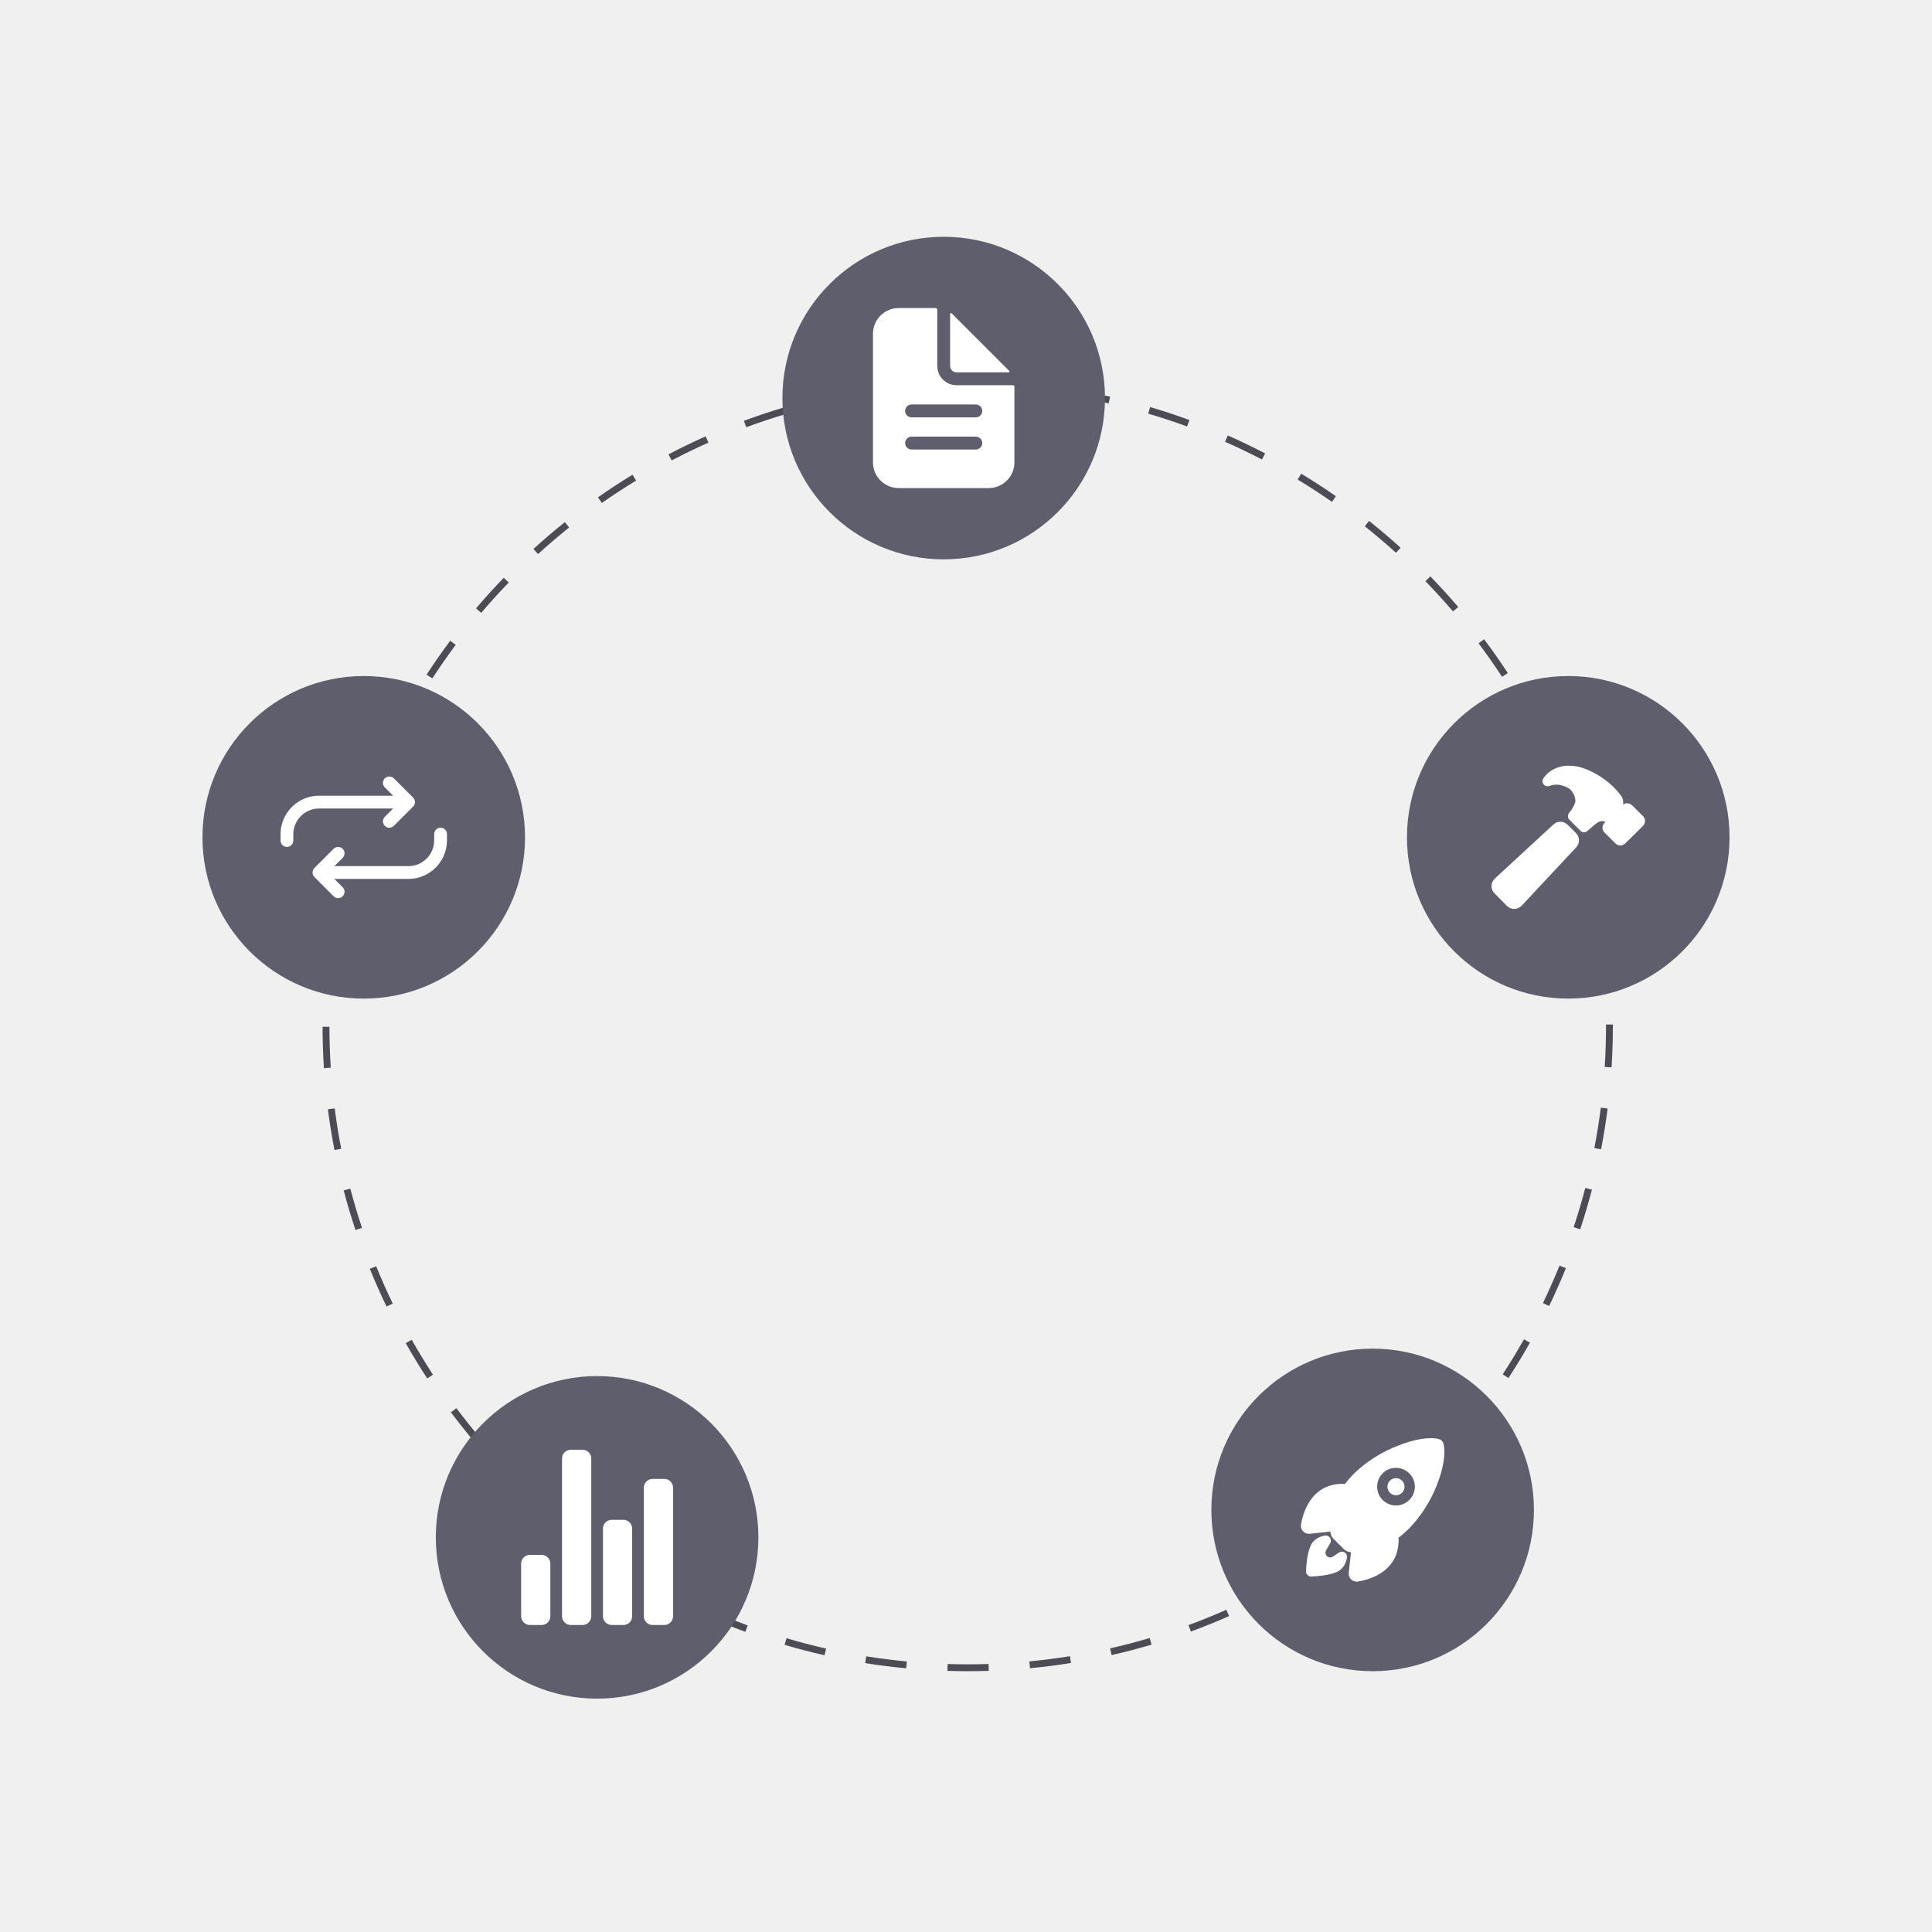
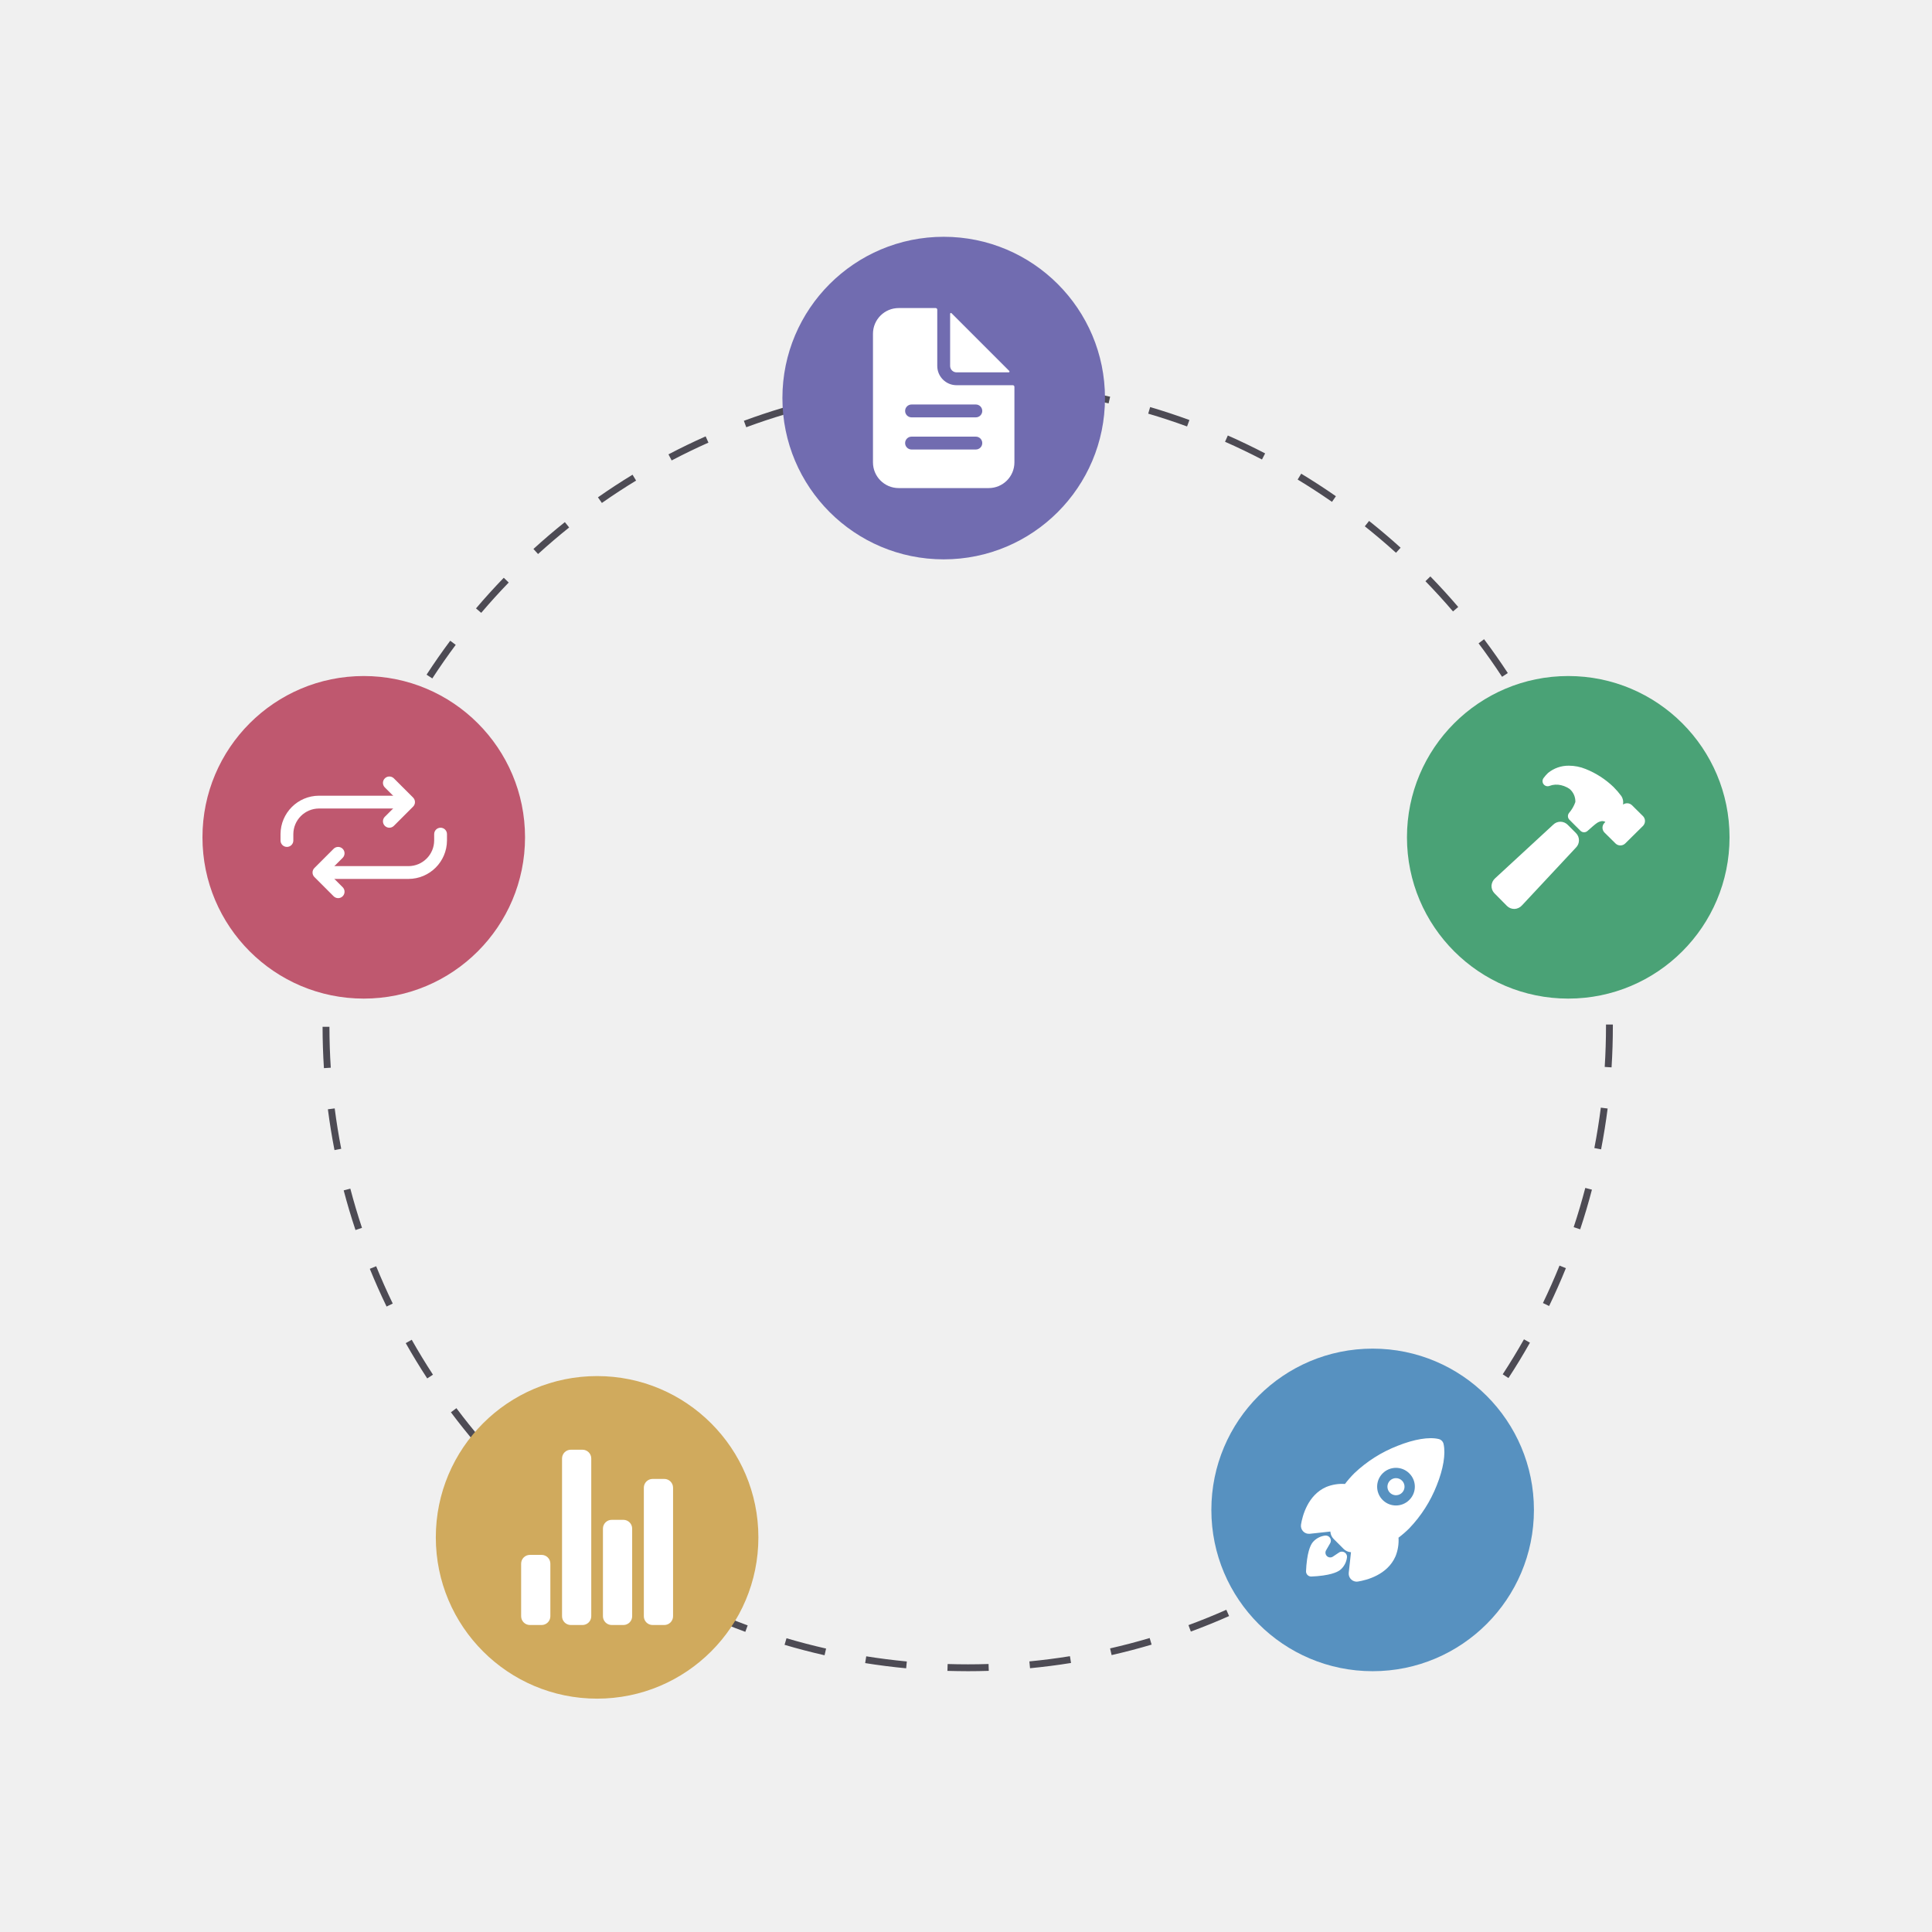
<svg xmlns="http://www.w3.org/2000/svg" width="563px" height="563px" viewBox="0 0 563 563" version="1.1">
  <g id="Page-1" stroke="none" stroke-width="1" fill="none" fill-rule="evenodd">
-     <g id="Group-3">
+     <g id="development-lifecycle">
      <rect id="Rectangle" x="0" y="0" width="563" height="563" />
      <g id="Group-2" transform="translate(59, 69)" fill-rule="nonzero">
        <path d="M223.084,418 C221.089,417.984 219.07,417.971 217.088,417.909 L217.149,415.91 C219.111,415.971 221.118,415.998 223.085,416 C225.061,416 227.075,415.968 229.072,415.903 L229.137,417.901 C227.117,417.967 225.082,418 223.084,418 Z M205.065,417.155 C201.084,416.778 197.063,416.268 193.115,415.638 L193.43,413.663 C197.336,414.286 201.315,414.792 205.254,415.165 L205.065,417.155 Z M241.158,417.134 L240.967,415.144 C244.905,414.767 248.883,414.256 252.789,413.627 L253.107,415.602 C249.159,416.237 245.138,416.753 241.158,417.134 L241.158,417.134 Z M181.285,413.355 C177.387,412.472 173.464,411.448 169.627,410.314 L170.194,408.396 C173.99,409.519 177.871,410.53 181.728,411.404 L181.285,413.355 Z M264.934,413.306 L264.489,411.356 C268.355,410.475 272.234,409.458 276.019,408.334 L276.588,410.252 C272.763,411.388 268.841,412.415 264.934,413.306 L264.934,413.306 Z M158.189,406.529 C154.427,405.147 150.663,403.626 147.002,402.006 L147.812,400.178 C151.433,401.779 155.156,403.285 158.878,404.652 L158.189,406.529 Z M288.022,406.451 L287.33,404.574 C291.029,403.212 294.739,401.707 298.358,400.102 L299.169,401.93 C295.511,403.553 291.76,405.074 288.021,406.451 L288.022,406.451 Z M136.134,396.771 C132.594,394.924 129.059,392.932 125.628,390.852 L126.665,389.141 C130.06,391.2 133.557,393.17 137.06,394.998 L136.134,396.771 Z M310.007,396.698 L309.081,394.926 C312.575,393.099 316.064,391.129 319.45,389.071 L320.489,390.78 C317.066,392.86 313.54,394.851 310.007,396.698 L310.007,396.698 Z M115.525,384.271 C112.247,381.983 108.997,379.557 105.866,377.061 L107.113,375.496 C110.211,377.967 113.426,380.367 116.67,382.631 L115.525,384.271 Z M330.575,384.2 L329.429,382.562 C332.672,380.295 335.883,377.895 338.973,375.427 L340.221,376.989 C337.098,379.483 333.853,381.909 330.575,384.2 L330.575,384.2 Z M96.688,369.247 C93.724,366.557 90.81,363.737 88.028,360.869 L89.464,359.477 C92.216,362.314 95.1,365.104 98.033,367.767 L96.688,369.247 Z M349.39,369.178 L348.044,367.697 C350.97,365.04 353.851,362.249 356.607,359.404 L358.043,360.795 C355.258,363.671 352.346,366.491 349.39,369.178 L349.39,369.178 Z M79.921,351.959 C77.326,348.916 74.795,345.751 72.399,342.552 L74,341.353 C76.371,344.519 78.874,347.65 81.442,350.66 L79.921,351.959 Z M366.148,351.876 L364.627,350.579 C367.194,347.566 369.698,344.431 372.068,341.261 L373.67,342.458 C371.274,345.662 368.744,348.831 366.148,351.876 L366.148,351.876 Z M65.495,332.685 C63.307,329.334 61.201,325.874 59.236,322.4 L60.978,321.416 C62.921,324.853 65.004,328.276 67.169,331.591 L65.495,332.685 Z M380.577,332.576 L378.901,331.484 C381.067,328.163 383.15,324.733 385.095,321.289 L386.837,322.271 C384.872,325.754 382.766,329.221 380.577,332.576 L380.577,332.576 Z M53.651,311.738 C51.911,308.139 50.267,304.439 48.765,300.742 L50.618,299.99 C52.104,303.646 53.73,307.307 55.452,310.867 L53.651,311.738 Z M392.424,311.582 L390.623,310.713 C392.344,307.146 393.971,303.477 395.459,299.803 L397.313,300.553 C395.809,304.267 394.164,307.978 392.424,311.582 L392.424,311.582 Z M44.59,289.44 C43.325,285.642 42.169,281.756 41.155,277.891 L43.089,277.383 C44.093,281.206 45.236,285.051 46.488,288.808 L44.59,289.44 Z M401.479,289.229 L399.581,288.6 C400.825,284.847 401.965,281.001 402.966,277.17 L404.901,277.676 C403.889,281.549 402.737,285.436 401.479,289.229 L401.479,289.229 Z M38.472,266.147 C37.708,262.223 37.061,258.222 36.55,254.254 L38.533,253.998 C39.039,257.924 39.679,261.882 40.435,265.764 L38.472,266.147 Z M407.57,265.927 L405.607,265.548 C406.357,261.667 406.993,257.707 407.494,253.778 L409.479,254.032 C408.972,258.003 408.329,262.005 407.57,265.927 L407.57,265.927 Z M35.394,242.264 C35.137,238.277 35.005,234.226 35,230.221 L37,230.219 C37.005,234.182 37.136,238.19 37.39,242.135 L35.394,242.264 Z M410.621,242.04 L408.625,241.913 C408.874,237.973 409,233.964 409,230 L408.999,229.562 L410.999,229.562 L411,229.993 C411,234.006 410.872,238.057 410.621,242.04 Z M37.362,218.305 L35.366,218.182 C35.614,214.188 35.993,210.152 36.494,206.188 L38.478,206.438 C37.982,210.361 37.607,214.354 37.362,218.305 Z M408.598,217.648 C408.338,213.695 407.948,209.704 407.439,205.786 L409.422,205.528 C409.937,209.488 410.331,213.521 410.594,217.518 L408.598,217.648 Z M40.351,194.668 L38.387,194.29 C39.142,190.365 40.035,186.411 41.042,182.539 L42.978,183.042 C41.981,186.873 41.098,190.784 40.351,194.668 Z M405.522,194.023 C404.761,190.137 403.862,186.229 402.854,182.406 L404.788,181.897 C405.808,185.76 406.715,189.711 407.485,193.638 L405.522,194.023 Z M46.35,171.609 L44.45,170.982 C45.706,167.182 47.103,163.37 48.604,159.652 L50.459,160.401 C48.974,164.079 47.591,167.85 46.35,171.609 Z M399.444,170.986 C398.188,167.232 396.795,163.472 395.302,159.809 L397.153,159.054 C398.663,162.756 400.072,166.557 401.341,170.351 L399.444,170.986 Z M55.283,149.483 L53.48,148.616 C55.215,145.009 57.091,141.411 59.056,137.92 L60.799,138.902 C58.855,142.355 57,145.915 55.283,149.483 Z M390.455,148.937 C388.732,145.386 386.87,141.839 384.917,138.395 L386.657,137.409 C388.631,140.89 390.514,144.475 392.254,148.065 L390.455,148.937 Z M66.98,128.698 L65.304,127.607 C67.485,124.255 69.805,120.927 72.198,117.718 L73.802,118.913 C71.434,122.089 69.138,125.381 66.98,128.698 Z M378.713,128.228 C376.549,124.922 374.247,121.641 371.87,118.474 L373.47,117.273 C375.872,120.475 378.199,123.792 380.387,127.132 L378.713,128.228 Z M81.232,109.586 L79.709,108.292 C82.299,105.244 85.022,102.24 87.803,99.364 L89.241,100.753 C86.49,103.6 83.796,106.572 81.232,109.586 Z M364.417,109.174 C361.846,106.168 359.143,103.205 356.385,100.367 L357.818,98.973 C360.606,101.841 363.338,104.836 365.937,107.875 L364.417,109.174 Z M97.794,92.449 L96.448,90.971 C99.407,88.275 102.489,85.643 105.607,83.147 L106.857,84.709 C103.772,87.178 100.723,89.782 97.794,92.449 L97.794,92.449 Z M347.806,92.086 C344.873,89.432 341.815,86.835 338.716,84.369 L339.962,82.804 C343.094,85.296 346.185,87.92 349.147,90.604 L347.806,92.086 Z M116.393,77.563 L115.246,75.925 C118.518,73.632 121.909,71.415 125.323,69.334 L126.364,71.042 C122.986,73.101 119.631,75.294 116.393,77.563 Z M329.151,77.245 C325.896,74.979 322.53,72.792 319.148,70.746 L320.184,69.035 C323.602,71.103 327.004,73.313 330.294,75.603 L329.151,77.245 Z M136.727,65.175 L135.798,63.404 C139.334,61.549 142.979,59.785 146.629,58.159 L147.443,59.986 C143.831,61.594 140.226,63.34 136.727,65.175 Z M308.747,64.901 C305.235,63.073 301.616,61.335 297.989,59.735 L298.797,57.905 C302.462,59.522 306.121,61.279 309.671,63.126 L308.747,64.901 Z M158.466,55.5 L157.771,53.624 C161.521,52.237 165.367,50.954 169.201,49.811 L169.772,51.728 C165.979,52.858 162.175,54.127 158.466,55.5 L158.466,55.5 Z M286.917,55.273 C283.2,53.913 279.392,52.657 275.598,51.541 L276.162,49.622 C279.997,50.75 283.847,52.02 287.605,53.395 L286.917,55.273 Z M181.298,48.693 L180.852,46.744 C184.743,45.852 188.721,45.075 192.675,44.433 L192.996,46.408 C189.083,47.042 185.147,47.811 181.298,48.693 Z M264.061,48.547 C260.204,47.678 256.266,46.923 252.354,46.303 L252.668,44.328 C256.621,44.955 260.602,45.718 264.5,46.596 L264.061,48.547 Z M204.816,44.877 L204.623,42.887 C208.593,42.501 212.638,42.238 216.643,42.105 L216.709,44.104 C212.746,44.236 208.745,44.496 204.816,44.877 L204.816,44.877 Z M240.529,44.815 C236.594,44.447 232.591,44.201 228.633,44.084 L228.692,42.085 C232.693,42.204 236.738,42.452 240.715,42.824 L240.529,44.815 Z" id="Shape" fill="#4D4B54" />
-         <circle id="Oval" fill="#5F5E6C" cx="216" cy="47" r="47" />
-         <circle id="Oval" fill="#5F5E6C" cx="398" cy="175" r="47" />
-         <circle id="Oval" fill="#5F5E6C" cx="341" cy="371" r="47" />
-         <circle id="Oval" fill="#5F5E6C" cx="115" cy="379" r="47" />
-         <circle id="Oval" fill="#5F5E6C" cx="47" cy="175" r="47" />
+         <circle id="Oval" fill="#716CB0" cx="216" cy="47" r="47" />
+         <circle id="Oval" fill="#4AA276" cx="398" cy="175" r="47" />
+         <circle id="Oval" fill="#5791C0" cx="341" cy="371" r="47" />
+         <circle id="Oval" fill="#D0AA5D" cx="115" cy="379" r="47" />
+         <circle id="Oval" fill="#BF586F" cx="47" cy="175" r="47" />
        <path d="M236.141,43.253 L219.747,43.253 C216.643,43.253 214.126,40.736 214.126,37.632 L214.126,21.238 C214.126,21.114 214.077,20.995 213.989,20.907 C213.901,20.819 213.782,20.77 213.658,20.77 L202.885,20.77 C198.746,20.77 195.391,24.125 195.391,28.264 L195.391,65.736 C195.391,69.875 198.746,73.23 202.885,73.23 L229.115,73.23 C233.254,73.23 236.609,69.875 236.609,65.736 L236.609,43.721 C236.609,43.597 236.56,43.478 236.472,43.39 C236.384,43.302 236.265,43.253 236.141,43.253 Z M225.368,61.989 L206.632,61.989 C205.597,61.989 204.759,61.15 204.759,60.115 C204.759,59.08 205.597,58.241 206.632,58.241 L225.368,58.241 C226.403,58.241 227.241,59.08 227.241,60.115 C227.241,61.15 226.403,61.989 225.368,61.989 Z M225.368,52.621 L206.632,52.621 C205.597,52.621 204.759,51.782 204.759,50.747 C204.759,49.712 205.597,48.874 206.632,48.874 L225.368,48.874 C226.403,48.874 227.241,49.712 227.241,50.747 C227.241,51.782 226.403,52.621 225.368,52.621 Z" id="Shape" fill="#FFFFFF" />
        <path d="M235.113,39.106 L218.273,22.266 C218.206,22.2 218.106,22.18 218.018,22.216 C217.931,22.252 217.874,22.337 217.874,22.431 L217.874,37.632 C217.874,38.667 218.712,39.506 219.747,39.506 L234.948,39.506 C235.042,39.505 235.127,39.448 235.163,39.361 C235.199,39.274 235.179,39.173 235.113,39.106 L235.113,39.106 Z" id="Path" fill="#FFFFFF" />
        <path d="M347.798,361.741 C346.61,361.742 345.587,362.582 345.356,363.747 C345.125,364.913 345.749,366.08 346.847,366.534 C347.945,366.988 349.211,366.603 349.871,365.615 C350.531,364.627 350.4,363.31 349.56,362.47 C349.093,362.003 348.459,361.741 347.798,361.741 L347.798,361.741 Z" id="Path" fill="#FFFFFF" />
        <path d="M361.665,351.781 L361.665,351.772 C361.504,351.067 360.957,350.513 360.253,350.345 C357.472,349.666 353.097,350.389 348.249,352.331 C343.587,354.143 339.321,356.844 335.689,360.284 C334.697,361.27 333.776,362.325 332.932,363.441 C331.066,363.312 329.196,363.612 327.466,364.319 C322.077,366.69 320.538,372.759 320.128,375.251 C320.008,375.968 320.23,376.701 320.728,377.232 C321.225,377.763 321.942,378.031 322.666,377.957 L322.678,377.957 L328.681,377.302 C328.688,377.379 328.696,377.449 328.703,377.513 C328.78,378.244 329.106,378.927 329.627,379.447 L332.556,382.378 C333.075,382.899 333.758,383.226 334.489,383.303 L334.69,383.324 L334.036,389.319 L334.036,389.331 C333.973,389.947 334.156,390.562 334.546,391.043 C334.937,391.523 335.502,391.828 336.117,391.892 C336.189,391.899 336.261,391.904 336.333,391.904 C336.463,391.904 336.592,391.894 336.72,391.873 C339.226,391.469 345.292,389.949 347.657,384.532 C348.358,382.807 348.659,380.945 348.539,379.087 C349.659,378.245 350.718,377.323 351.707,376.33 C355.145,372.732 357.849,368.5 359.669,363.869 C361.6,359.076 362.327,354.668 361.665,351.781 Z M351.674,368.101 C349.533,370.244 346.06,370.246 343.917,368.105 C341.774,365.964 341.773,362.492 343.913,360.349 C346.054,358.206 349.527,358.204 351.67,360.345 L351.674,360.349 C353.814,362.457 353.841,365.902 351.732,368.043 L351.674,368.101 Z" id="Shape" fill="#FFFFFF" />
        <path d="M332.22,383.173 C331.859,383.128 331.494,383.217 331.194,383.422 C330.598,383.83 329.998,384.233 329.394,384.626 C328.853,384.974 328.145,384.906 327.68,384.463 C327.215,384.02 327.113,383.316 327.434,382.76 L328.568,380.8 C328.899,380.315 328.916,379.682 328.611,379.181 C328.306,378.68 327.735,378.404 327.153,378.475 C325.895,378.634 324.725,379.207 323.828,380.105 C323.486,380.447 322.448,381.487 321.889,385.448 C321.729,386.586 321.629,387.731 321.588,388.88 C321.578,389.276 321.725,389.659 321.998,389.946 C322.271,390.234 322.647,390.401 323.043,390.411 C323.055,390.411 323.068,390.411 323.081,390.411 L323.119,390.411 C324.268,390.37 325.414,390.271 326.553,390.113 C330.516,389.553 331.556,388.513 331.898,388.171 C332.799,387.274 333.371,386.099 333.52,384.836 C333.62,384.018 333.038,383.274 332.22,383.173 Z" id="Path" fill="#FFFFFF" />
        <path d="M98.825,404.54 L95.419,404.54 C94.009,404.54 92.865,403.396 92.865,401.986 L92.865,386.662 C92.865,385.251 94.009,384.108 95.419,384.108 L98.825,384.108 C100.235,384.108 101.379,385.251 101.379,386.662 L101.379,401.986 C101.379,403.396 100.235,404.54 98.825,404.54 Z" id="Path" fill="#FFFFFF" />
        <path d="M122.662,404.54 L119.257,404.54 C117.846,404.54 116.703,403.396 116.703,401.986 L116.703,376.446 C116.703,375.035 117.846,373.892 119.257,373.892 L122.662,373.892 C124.072,373.892 125.216,375.035 125.216,376.446 L125.216,401.986 C125.216,403.396 124.072,404.54 122.662,404.54 Z" id="Path" fill="#FFFFFF" />
        <path d="M134.581,404.54 L131.175,404.54 C129.765,404.54 128.621,403.396 128.621,401.986 L128.621,364.527 C128.621,363.117 129.765,361.973 131.175,361.973 L134.581,361.973 C135.991,361.973 137.135,363.117 137.135,364.527 L137.135,401.986 C137.135,403.396 135.991,404.54 134.581,404.54 Z" id="Path" fill="#FFFFFF" />
        <path d="M110.743,404.54 L107.338,404.54 C105.928,404.54 104.784,403.396 104.784,401.986 L104.784,356.014 C104.784,354.604 105.928,353.46 107.338,353.46 L110.743,353.46 C112.154,353.46 113.297,354.604 113.297,356.014 L113.297,401.986 C113.297,402.663 113.028,403.313 112.549,403.792 C112.07,404.271 111.421,404.54 110.743,404.54 Z" id="Path" fill="#FFFFFF" />
        <path d="M400.252,173.769 L397.819,171.335 C396.659,170.175 394.779,170.17 393.613,171.324 L376.698,186.934 C376.077,187.484 375.697,188.256 375.64,189.083 C375.604,189.914 375.915,190.722 376.498,191.314 L380.132,194.988 L380.139,194.994 C380.7,195.554 381.46,195.87 382.253,195.872 L382.363,195.872 C383.192,195.826 383.969,195.451 384.522,194.831 L400.241,177.994 C401.411,176.834 401.419,174.947 400.26,173.777 L400.252,173.769 Z" id="Path" fill="#FFFFFF" />
        <path d="M419.804,168.85 L419.775,168.821 L416.582,165.661 C416.204,165.284 415.692,165.074 415.158,165.077 C414.73,165.078 414.314,165.213 413.967,165.463 C413.967,165.423 413.972,165.384 413.975,165.349 C414.104,164.533 413.932,163.698 413.49,162.999 C412.787,162.051 412.015,161.156 411.18,160.321 L411.172,160.314 C408.838,158.074 406.095,156.305 403.092,155.102 C401.522,154.457 399.842,154.127 398.146,154.128 C395.95,154.108 393.816,154.855 392.112,156.241 C391.627,156.704 391.185,157.21 390.791,157.752 C390.404,158.286 390.414,159.011 390.815,159.534 C391.216,160.057 391.913,160.255 392.529,160.02 C392.79,159.923 393.057,159.841 393.328,159.775 C393.893,159.656 394.472,159.62 395.047,159.668 C396.24,159.793 397.383,160.212 398.373,160.888 C399.498,161.835 400.125,163.247 400.074,164.717 C399.661,165.895 399.028,166.985 398.211,167.93 C397.76,168.524 397.818,169.36 398.346,169.886 L401.552,173.093 C402.112,173.653 403.012,173.679 403.602,173.15 C404.509,172.341 405.89,171.12 406.372,170.821 C406.785,170.545 407.252,170.361 407.742,170.28 C408.107,170.245 408.475,170.322 408.794,170.502 C408.797,170.534 408.787,170.567 408.765,170.591 L408.596,170.752 L408.568,170.778 C407.783,171.56 407.781,172.829 408.562,173.614 L408.572,173.624 L411.765,176.783 C412.143,177.16 412.655,177.369 413.188,177.366 C413.719,177.367 414.228,177.159 414.607,176.788 L419.778,171.68 C419.796,171.662 419.814,171.644 419.83,171.625 C420.55,170.836 420.539,169.625 419.804,168.85 Z" id="Path" fill="#FFFFFF" />
        <path d="M54.462,172.202 C53.708,172.202 53.028,171.747 52.739,171.05 C52.45,170.353 52.61,169.55 53.143,169.017 L57.421,164.739 L53.143,160.462 C52.415,159.733 52.415,158.552 53.143,157.823 C53.872,157.095 55.053,157.095 55.782,157.823 L61.378,163.42 C61.728,163.77 61.925,164.244 61.925,164.739 C61.925,165.234 61.728,165.709 61.378,166.058 L55.782,171.655 C55.432,172.006 54.957,172.202 54.462,172.202 L54.462,172.202 Z" id="Path" fill="#FFFFFF" />
        <path d="M24.613,177.798 C24.118,177.798 23.644,177.602 23.294,177.252 C22.944,176.902 22.747,176.428 22.747,175.933 L22.747,174.067 C22.778,167.9 27.768,162.907 33.935,162.874 L58.194,162.874 C58.86,162.874 59.476,163.229 59.809,163.806 C60.142,164.384 60.142,165.095 59.809,165.672 C59.476,166.249 58.86,166.605 58.194,166.605 L33.941,166.605 C29.827,166.629 26.5,169.959 26.479,174.073 L26.479,175.933 C26.479,176.428 26.282,176.902 25.932,177.252 C25.582,177.602 25.108,177.798 24.613,177.798 L24.613,177.798 Z" id="Path" fill="#FFFFFF" />
        <path d="M39.538,192.723 C39.043,192.724 38.568,192.527 38.218,192.177 L32.622,186.58 C32.272,186.23 32.075,185.756 32.075,185.261 C32.075,184.766 32.272,184.291 32.622,183.942 L38.218,178.345 C38.947,177.617 40.128,177.618 40.856,178.346 C41.584,179.074 41.584,180.254 40.857,180.983 L36.579,185.261 L40.857,189.538 C41.39,190.072 41.55,190.874 41.261,191.571 C40.972,192.269 40.292,192.723 39.538,192.723 L39.538,192.723 Z" id="Path" fill="#FFFFFF" />
        <path d="M35.806,187.126 C34.776,187.126 33.941,186.291 33.941,185.261 C33.941,184.23 34.776,183.395 35.806,183.395 L60.059,183.395 C64.172,183.371 67.5,180.041 67.521,175.927 L67.521,174.067 C67.521,173.037 68.357,172.202 69.387,172.202 C70.417,172.202 71.253,173.037 71.253,174.067 L71.253,175.933 C71.222,182.1 66.232,187.093 60.065,187.126 L35.806,187.126 Z" id="Path" fill="#FFFFFF" />
      </g>
    </g>
  </g>
</svg>
